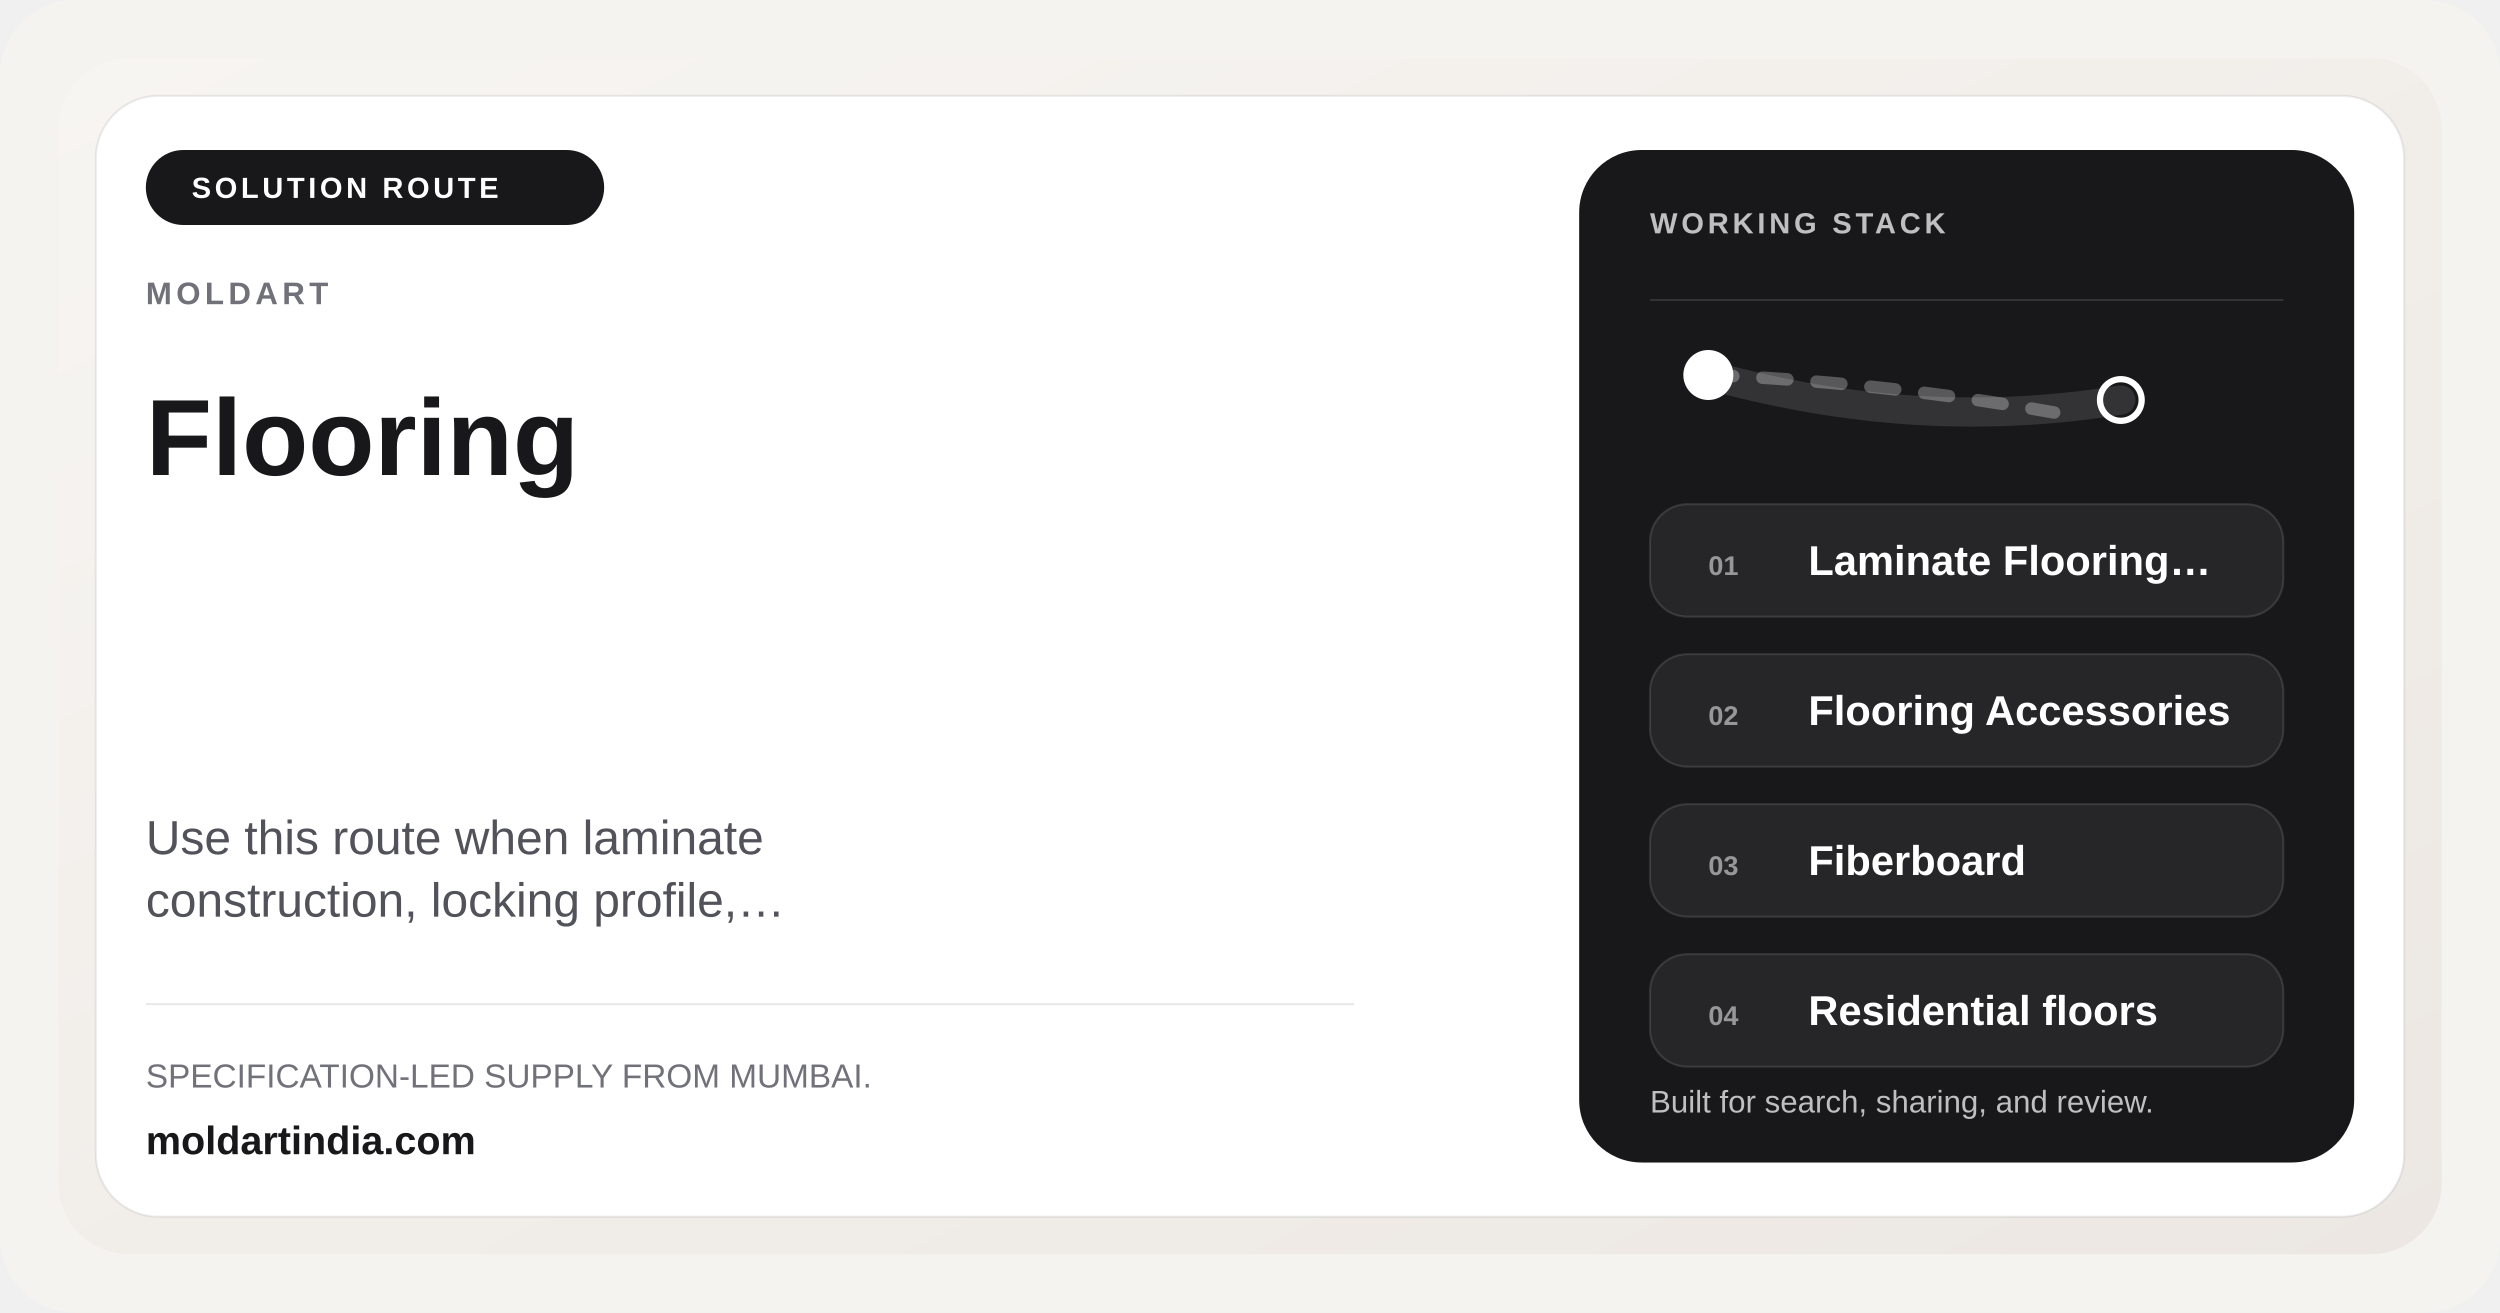
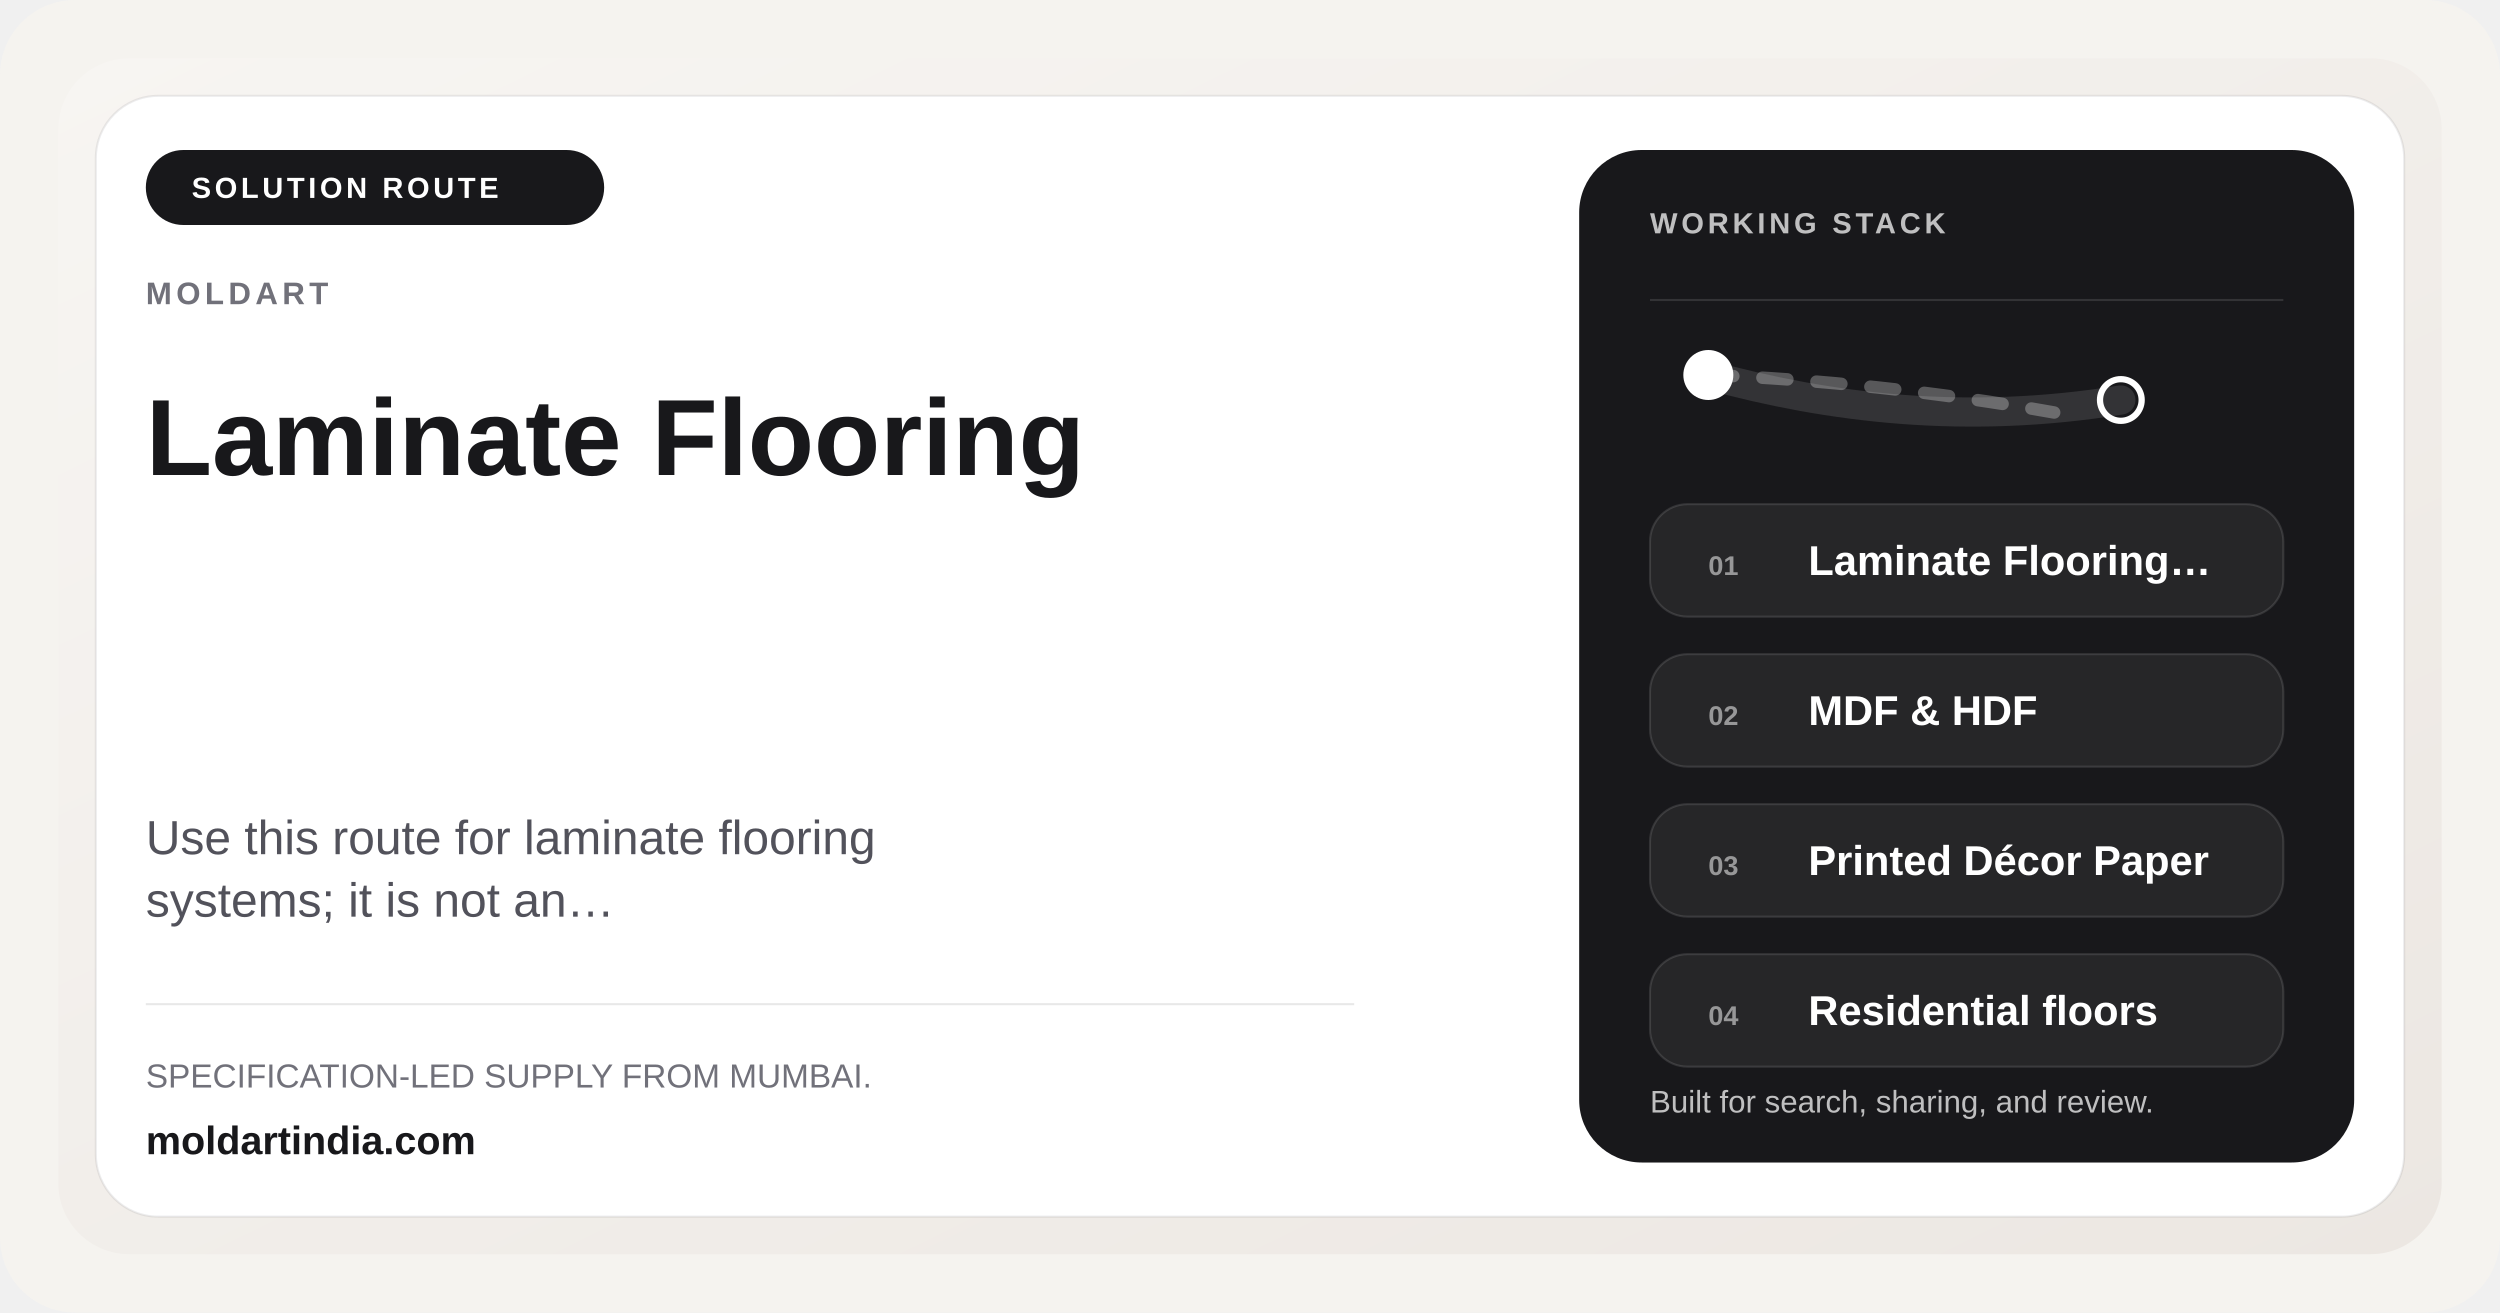
- <svg xmlns="http://www.w3.org/2000/svg" width="1200" height="630" viewBox="0 0 1200 630" role="img" aria-label="Flooring">
+ <svg xmlns="http://www.w3.org/2000/svg" width="1200" height="630" viewBox="0 0 1200 630" role="img" aria-label="Laminate Flooring">
  <defs>
    <linearGradient id="posterGlow" x1="0" y1="0" x2="1" y2="1">
      <stop offset="0%" stop-color="#f7f5f2" />
      <stop offset="100%" stop-color="#ece7e2" />
    </linearGradient>
  </defs>
  <rect width="1200" height="630" rx="36" fill="#f5f3ef" />
  <rect x="28" y="28" width="1144" height="574" rx="34" fill="url(#posterGlow)" />
  <rect x="46" y="46" width="1108" height="538" rx="30" fill="#ffffff" stroke="rgba(24,24,27,0.08)" />
  <rect x="70" y="72" width="220" height="36" rx="18" fill="#18181b" />
  <text x="92" y="95" font-family="Arial, sans-serif" font-size="14" font-weight="700" fill="#ffffff" letter-spacing="1.7">SOLUTION ROUTE</text>
  <text x="70" y="146" font-family="Arial, sans-serif" font-size="15" font-weight="700" fill="#71717a" letter-spacing="2.1">MOLDART</text>
-   <text x="70" y="228" font-family="Arial, sans-serif" font-size="52" font-weight="700" fill="#18181b">Flooring</text>
-   <text x="70" y="410" font-family="Arial, sans-serif" font-size="23" fill="#52525b">Use this route when laminate</text>
-   <text x="70" y="440" font-family="Arial, sans-serif" font-size="23" fill="#52525b">construction, locking profile,…</text>
+   <text x="70" y="228" font-family="Arial, sans-serif" font-size="52" font-weight="700" fill="#18181b">Laminate Flooring</text>
+   <text x="70" y="410" font-family="Arial, sans-serif" font-size="23" fill="#52525b">Use this route for laminate flooring</text>
+   <text x="70" y="440" font-family="Arial, sans-serif" font-size="23" fill="#52525b">systems; it is not an…</text>
  <path d="M70 482H650" stroke="rgba(24,24,27,0.10)" stroke-width="1" />
  <text x="70" y="522" font-family="Arial, sans-serif" font-size="16" fill="#71717a">SPECIFICATION-LED SUPPLY FROM MUMBAI.</text>
  <text x="70" y="554" font-family="Arial, sans-serif" font-size="19" font-weight="700" fill="#18181b">moldartindia.com</text>
  <rect x="758" y="72" width="372" height="486" rx="30" fill="#18181b" />
  <text x="792" y="112" font-family="Arial, sans-serif" font-size="14" font-weight="700" fill="rgba(255,255,255,0.72)" letter-spacing="1.8">WORKING STACK</text>
  <path d="M792 144H1096" stroke="rgba(255,255,255,0.12)" stroke-width="1" />
  <path d="M820 180C878 196 944 204 1018 192" fill="none" stroke="rgba(255,255,255,0.12)" stroke-width="14" stroke-linecap="round" />
  <path d="M820 180C872 182 930 188 986 198" fill="none" stroke="rgba(255,255,255,0.28)" stroke-width="6" stroke-dasharray="12 14" stroke-linecap="round" />
  <circle cx="820" cy="180" r="12" fill="#ffffff" />
  <circle cx="1018" cy="192" r="10" fill="none" stroke="#ffffff" stroke-width="3" />
  <rect x="792" y="242" width="304" height="54" rx="18" fill="rgba(255,255,255,0.06)" stroke="rgba(255,255,255,0.12)" />
  <text x="820" y="276" font-family="Arial, sans-serif" font-size="13" font-weight="700" fill="rgba(255,255,255,0.52)">01</text>
  <text x="868" y="276" font-family="Arial, sans-serif" font-size="20" font-weight="700" fill="#ffffff">Laminate Flooring…</text>
  <rect x="792" y="314" width="304" height="54" rx="18" fill="rgba(255,255,255,0.06)" stroke="rgba(255,255,255,0.12)" />
  <text x="820" y="348" font-family="Arial, sans-serif" font-size="13" font-weight="700" fill="rgba(255,255,255,0.52)">02</text>
-   <text x="868" y="348" font-family="Arial, sans-serif" font-size="20" font-weight="700" fill="#ffffff">Flooring Accessories</text>
+   <text x="868" y="348" font-family="Arial, sans-serif" font-size="20" font-weight="700" fill="#ffffff">MDF &amp; HDF</text>
  <rect x="792" y="386" width="304" height="54" rx="18" fill="rgba(255,255,255,0.06)" stroke="rgba(255,255,255,0.12)" />
  <text x="820" y="420" font-family="Arial, sans-serif" font-size="13" font-weight="700" fill="rgba(255,255,255,0.52)">03</text>
-   <text x="868" y="420" font-family="Arial, sans-serif" font-size="20" font-weight="700" fill="#ffffff">Fiberboard</text>
+   <text x="868" y="420" font-family="Arial, sans-serif" font-size="20" font-weight="700" fill="#ffffff">Printed Décor Paper</text>
  <rect x="792" y="458" width="304" height="54" rx="18" fill="rgba(255,255,255,0.06)" stroke="rgba(255,255,255,0.12)" />
  <text x="820" y="492" font-family="Arial, sans-serif" font-size="13" font-weight="700" fill="rgba(255,255,255,0.52)">04</text>
  <text x="868" y="492" font-family="Arial, sans-serif" font-size="20" font-weight="700" fill="#ffffff">Residential floors</text>
  <text x="792" y="534" font-family="Arial, sans-serif" font-size="15" fill="rgba(255,255,255,0.72)">Built for search, sharing, and review.</text>
</svg>
